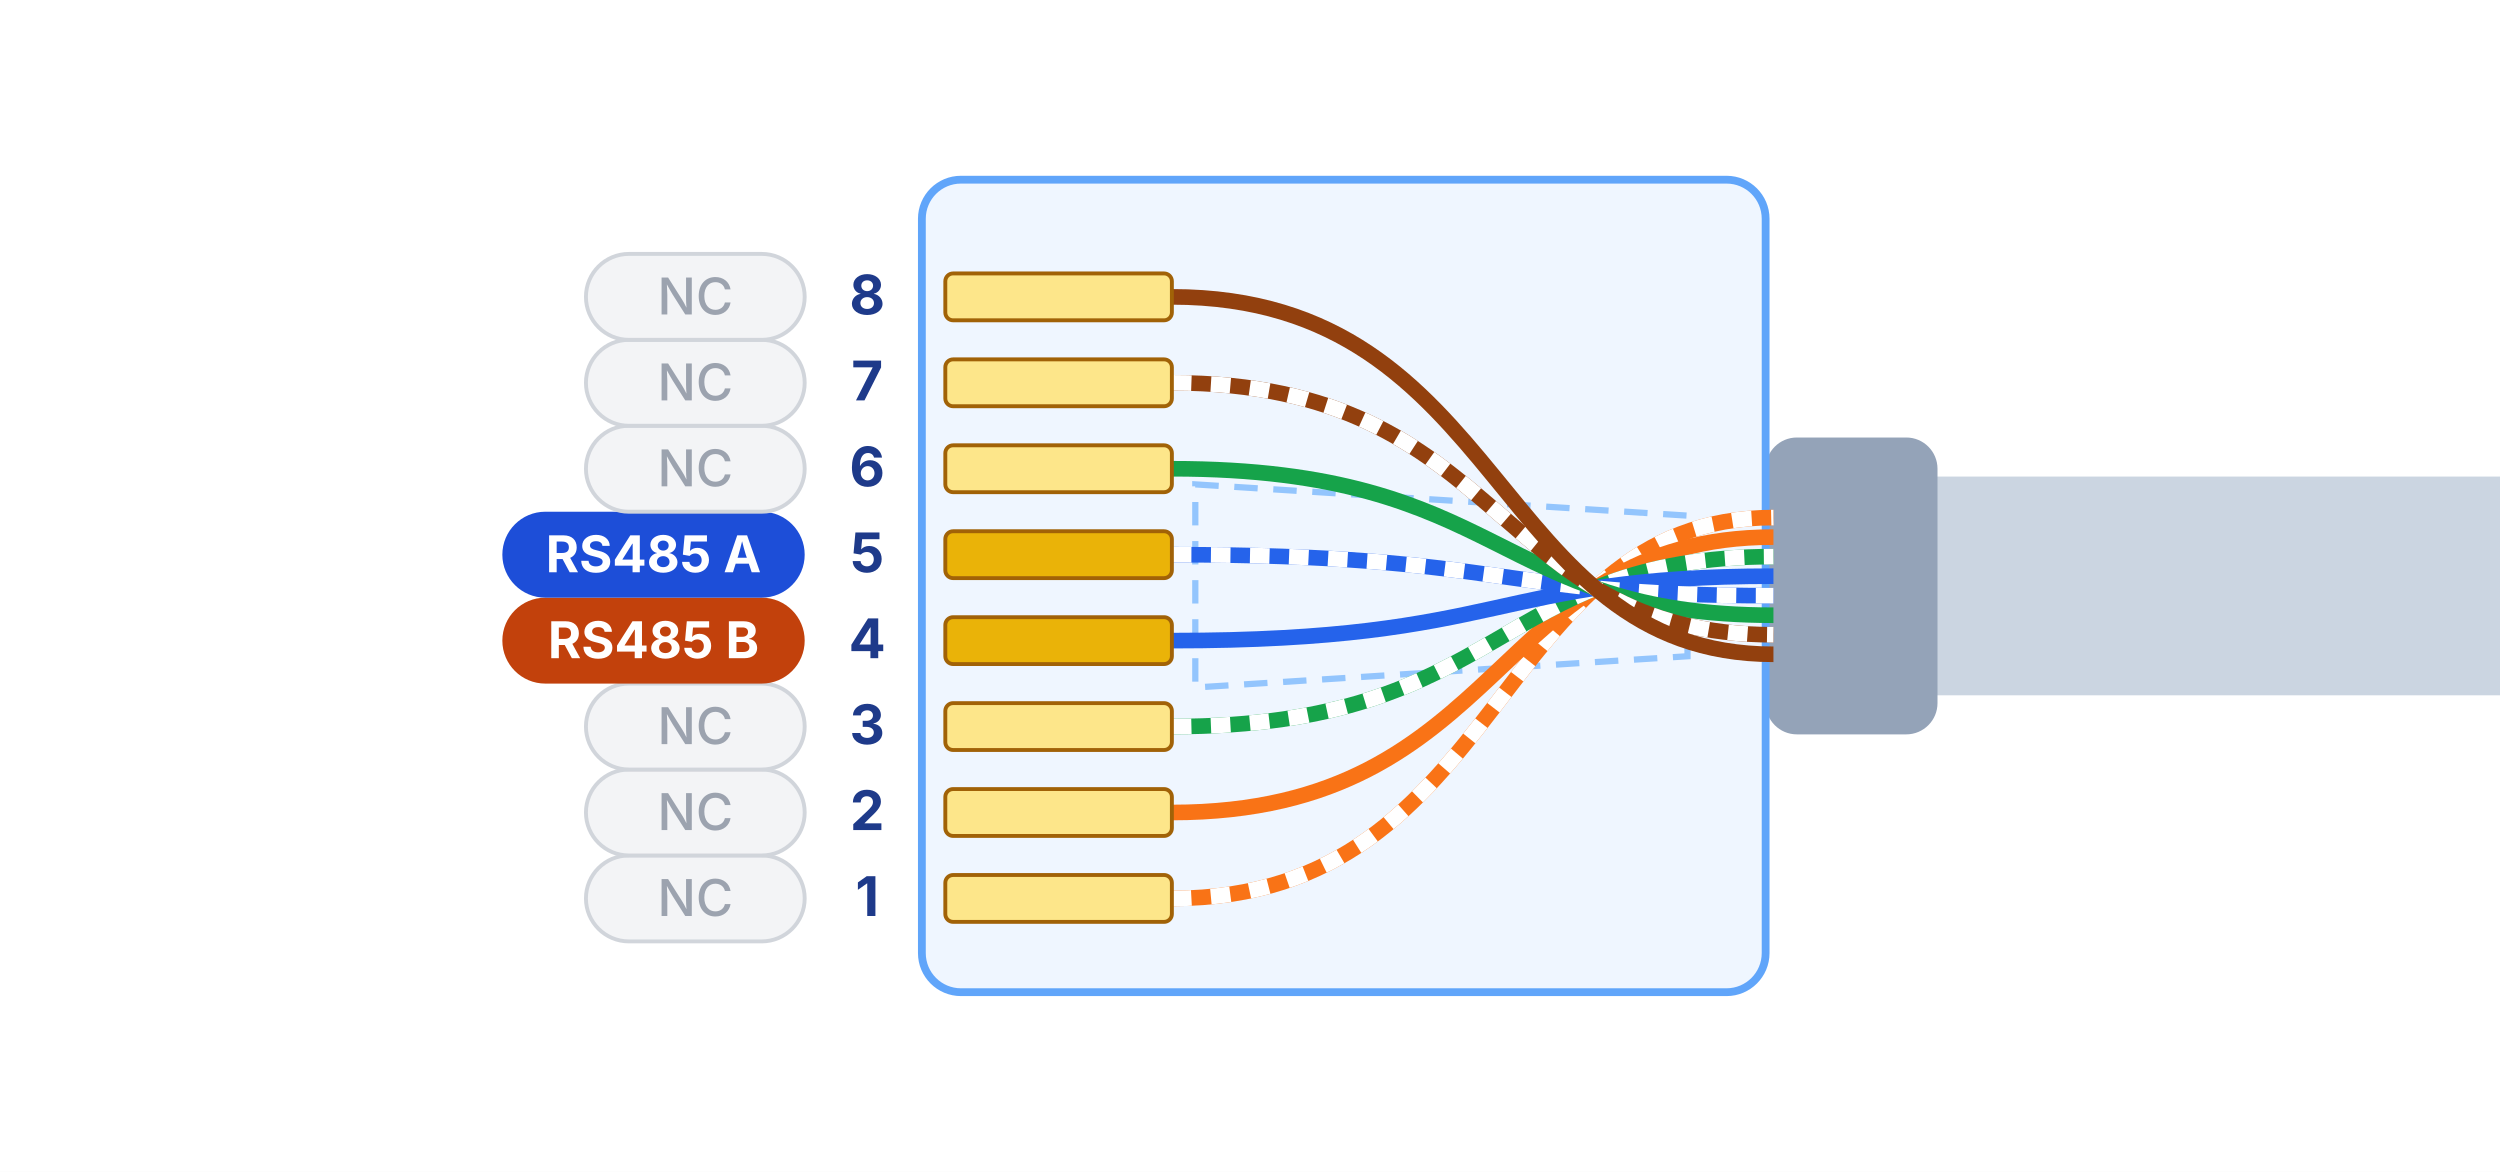
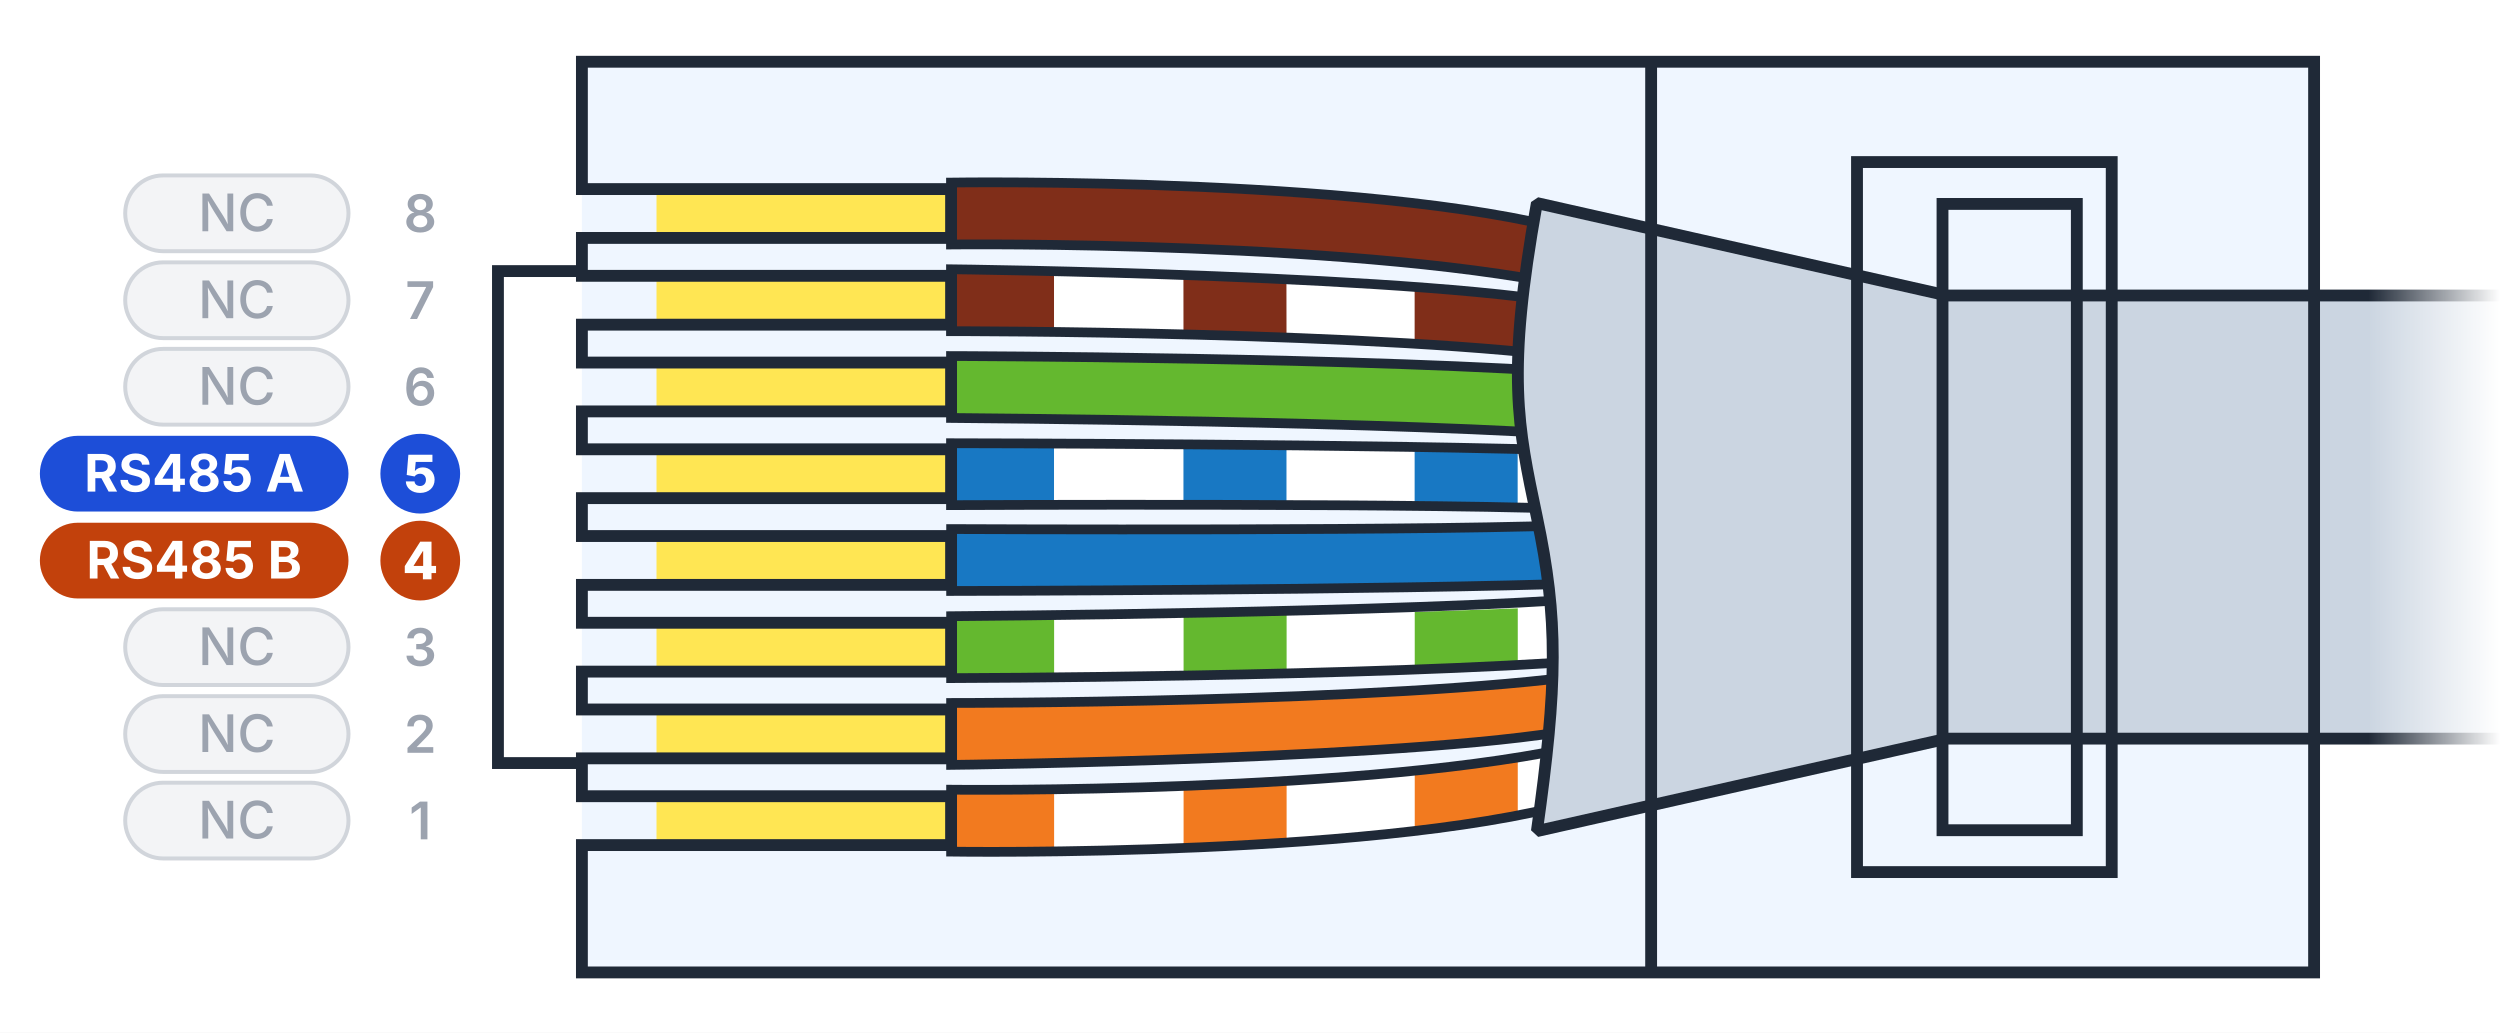
- <svg xmlns="http://www.w3.org/2000/svg" viewBox="0 0 640 300" width="640" height="300" role="img" aria-labelledby="t">
-   <rect width="640" height="300" fill="#ffffff" />
-   <rect x="492" y="122" width="148" height="56" fill="#cbd5e1" />
-   <rect x="452" y="112" width="44" height="76" rx="8" fill="#94a3b8" />
-   <rect x="236" y="46" width="216" height="208" rx="10" fill="#eff6ff" stroke="#60a5fa" stroke-width="2" />
-   <path d="M306,124.0 L432,132.0 L432,168.0 L306,176.0 Z" fill="none" stroke="#93c5fd" stroke-width="1.6" stroke-dasharray="6 4" />
-   <path d="M300,230 C386,230 382,132.5 454,132.5" fill="none" stroke="#f97316" stroke-width="4" />
-   <path d="M300,230 C386,230 382,132.5 454,132.5" fill="none" stroke="#ffffff" stroke-width="4" stroke-dasharray="5 5" />
-   <path d="M300,208 C386,208 382,137.5 454,137.5" fill="none" stroke="#f97316" stroke-width="4" />
-   <path d="M300,186 C386,186 382,142.5 454,142.5" fill="none" stroke="#16a34a" stroke-width="4" />
-   <path d="M300,186 C386,186 382,142.5 454,142.5" fill="none" stroke="#ffffff" stroke-width="4" stroke-dasharray="5 5" />
-   <path d="M300,164 C386,164 382,147.5 454,147.5" fill="none" stroke="#2563eb" stroke-width="4" />
-   <path d="M300,142 C386,142 382,152.5 454,152.5" fill="none" stroke="#2563eb" stroke-width="4" />
-   <path d="M300,142 C386,142 382,152.5 454,152.5" fill="none" stroke="#ffffff" stroke-width="4" stroke-dasharray="5 5" />
-   <path d="M300,120 C386,120 382,157.5 454,157.5" fill="none" stroke="#16a34a" stroke-width="4" />
-   <path d="M300,98 C386,98 382,162.5 454,162.5" fill="none" stroke="#92400e" stroke-width="4" />
-   <path d="M300,98 C386,98 382,162.5 454,162.5" fill="none" stroke="#ffffff" stroke-width="4" stroke-dasharray="5 5" />
-   <path d="M300,76 C386,76 382,167.5 454,167.5" fill="none" stroke="#92400e" stroke-width="4" />
-   <rect x="242" y="224" width="58" height="12" rx="2" fill="#fde68a" stroke="#a16207" stroke-width="1" />
-   <text x="222" y="234.5" text-anchor="middle" font-size="14" font-weight="700" fill="#1e3a8a" font-family="Inter, 'Segoe UI', Roboto, Helvetica, Arial, sans-serif">1</text>
-   <rect x="150.0" y="219.0" width="56.0" height="22" rx="11" fill="#f3f4f6" stroke="#d1d5db" />
-   <text x="178.0" y="234.5" text-anchor="middle" font-size="13" font-weight="500" fill="#9ca3af" font-family="Inter, 'Segoe UI', Roboto, Helvetica, Arial, sans-serif">NC</text>
-   <rect x="242" y="202" width="58" height="12" rx="2" fill="#fde68a" stroke="#a16207" stroke-width="1" />
-   <text x="222" y="212.5" text-anchor="middle" font-size="14" font-weight="700" fill="#1e3a8a" font-family="Inter, 'Segoe UI', Roboto, Helvetica, Arial, sans-serif">2</text>
-   <rect x="150.0" y="197.0" width="56.0" height="22" rx="11" fill="#f3f4f6" stroke="#d1d5db" />
-   <text x="178.0" y="212.5" text-anchor="middle" font-size="13" font-weight="500" fill="#9ca3af" font-family="Inter, 'Segoe UI', Roboto, Helvetica, Arial, sans-serif">NC</text>
-   <rect x="242" y="180" width="58" height="12" rx="2" fill="#fde68a" stroke="#a16207" stroke-width="1" />
-   <text x="222" y="190.5" text-anchor="middle" font-size="14" font-weight="700" fill="#1e3a8a" font-family="Inter, 'Segoe UI', Roboto, Helvetica, Arial, sans-serif">3</text>
-   <rect x="150.0" y="175.0" width="56.0" height="22" rx="11" fill="#f3f4f6" stroke="#d1d5db" />
-   <text x="178.0" y="190.5" text-anchor="middle" font-size="13" font-weight="500" fill="#9ca3af" font-family="Inter, 'Segoe UI', Roboto, Helvetica, Arial, sans-serif">NC</text>
-   <rect x="242" y="158" width="58" height="12" rx="2" fill="#eab308" stroke="#a16207" stroke-width="1" />
-   <text x="222" y="168.5" text-anchor="middle" font-size="14" font-weight="700" fill="#1e3a8a" font-family="Inter, 'Segoe UI', Roboto, Helvetica, Arial, sans-serif">4</text>
-   <rect x="128.6" y="153.0" width="77.4" height="22" rx="11" fill="#c2410c" />
-   <text x="167.3" y="168.5" text-anchor="middle" font-size="13" font-weight="700" fill="#ffffff" font-family="Inter, 'Segoe UI', Roboto, Helvetica, Arial, sans-serif">RS485 B</text>
-   <rect x="242" y="136" width="58" height="12" rx="2" fill="#eab308" stroke="#a16207" stroke-width="1" />
-   <text x="222" y="146.5" text-anchor="middle" font-size="14" font-weight="700" fill="#1e3a8a" font-family="Inter, 'Segoe UI', Roboto, Helvetica, Arial, sans-serif">5</text>
-   <rect x="128.6" y="131.0" width="77.4" height="22" rx="11" fill="#1d4ed8" />
-   <text x="167.3" y="146.5" text-anchor="middle" font-size="13" font-weight="700" fill="#ffffff" font-family="Inter, 'Segoe UI', Roboto, Helvetica, Arial, sans-serif">RS485 A</text>
-   <rect x="242" y="114" width="58" height="12" rx="2" fill="#fde68a" stroke="#a16207" stroke-width="1" />
-   <text x="222" y="124.5" text-anchor="middle" font-size="14" font-weight="700" fill="#1e3a8a" font-family="Inter, 'Segoe UI', Roboto, Helvetica, Arial, sans-serif">6</text>
-   <rect x="150.0" y="109.0" width="56.0" height="22" rx="11" fill="#f3f4f6" stroke="#d1d5db" />
-   <text x="178.0" y="124.5" text-anchor="middle" font-size="13" font-weight="500" fill="#9ca3af" font-family="Inter, 'Segoe UI', Roboto, Helvetica, Arial, sans-serif">NC</text>
-   <rect x="242" y="92" width="58" height="12" rx="2" fill="#fde68a" stroke="#a16207" stroke-width="1" />
-   <text x="222" y="102.5" text-anchor="middle" font-size="14" font-weight="700" fill="#1e3a8a" font-family="Inter, 'Segoe UI', Roboto, Helvetica, Arial, sans-serif">7</text>
-   <rect x="150.0" y="87.0" width="56.0" height="22" rx="11" fill="#f3f4f6" stroke="#d1d5db" />
-   <text x="178.0" y="102.5" text-anchor="middle" font-size="13" font-weight="500" fill="#9ca3af" font-family="Inter, 'Segoe UI', Roboto, Helvetica, Arial, sans-serif">NC</text>
-   <rect x="242" y="70" width="58" height="12" rx="2" fill="#fde68a" stroke="#a16207" stroke-width="1" />
-   <text x="222" y="80.5" text-anchor="middle" font-size="14" font-weight="700" fill="#1e3a8a" font-family="Inter, 'Segoe UI', Roboto, Helvetica, Arial, sans-serif">8</text>
-   <rect x="150.0" y="65.0" width="56.0" height="22" rx="11" fill="#f3f4f6" stroke="#d1d5db" />
-   <text x="178.0" y="80.5" text-anchor="middle" font-size="13" font-weight="500" fill="#9ca3af" font-family="Inter, 'Segoe UI', Roboto, Helvetica, Arial, sans-serif">NC</text>
+ <svg xmlns="http://www.w3.org/2000/svg" viewBox="0 0 627 259" width="627" height="259" role="img" aria-labelledby="t">
+   <defs>
+     <linearGradient id="fade">
+       <stop offset="0" stop-color="#ffffff" stop-opacity="0" />
+       <stop offset="1" stop-color="#ffffff" />
+     </linearGradient>
+   </defs>
+   <rect width="627" height="259" fill="#ffffff" />
+   <g transform="translate(736.39,245.37) scale(-6.6)">
+     <g transform="translate(-39.048,-17.409)">
+       <rect fill="#eff6ff" x="62.687" y="17.634" width="65.823" height="34.606" />
+       <path fill="#ffffff" d="m 90.121,35.203 c 4.711,0.281 24.363,0.188 24.363,0.188 v 2.353 c 0,0 -16.54,-0.023 -24.463,-0.305" />
+       <path fill="#ffffff" d="m 90.145,40.909 c 7.688,1.102 24.34,1.092 24.34,1.092 v 2.353 c 0,0 -18.568,-0.209 -24.346,-1.467" />
+       <path fill="#ffffff" d="m 89.79,31.885 c 7.055,-0.586 24.69,-0.715 24.69,-0.715 v -2.353 c 0,0 -16.119,0.04 -24.627,0.696" />
+       <path fill="#ffffff" d="m 90.27,26.321 c 8.138,-1.922 24.211,-1.744 24.211,-1.744 v -2.353 c 0,0 -17.08,-0.258 -24.416,2.086" />
+       <path fill="none" stroke="#1f2937" stroke-width="0.45" d="m 128.51,44.285 h 3.19 v -18.695 h -3.19" />
+       <g transform="rotate(180,86.865,34.937)">
+         <rect fill="#1878c3" x="68.079" y="32.130" width="3.915" height="2.353" />
+         <path fill="#1878c3" d="m 76.864,32.274 3.915,0.077 v 2.222 l -3.915,-0.089 z" />
+         <rect fill="#1878c3" x="59.245" y="32.130" width="3.915" height="2.353" />
+       </g>
+       <g transform="rotate(180,86.865,34.937)">
+         <path fill="#802e19" d="m 68.078,25.642 3.914,0.122 0.003,2.22 -3.915,-0.11 z" />
+         <path fill="#802e19" d="m 76.864,26.191 3.915,0.36 v 2.093 l -3.915,-0.293 z" />
+         <rect fill="#802e19" x="59.245" y="25.520" width="3.915" height="2.353" />
+       </g>
+       <g>
+         <rect fill="#ffe653" transform="scale(-1)" x="-125.675" y="-37.513" width="11.194" height="1.856" />
+         <rect fill="#ffe653" transform="scale(-1)" x="-125.675" y="-40.809" width="11.194" height="1.856" />
+         <rect fill="#ffe653" transform="scale(-1)" x="-125.675" y="-44.105" width="11.194" height="1.856" />
+         <rect fill="#ffe653" transform="scale(-1)" x="-125.675" y="-47.401" width="11.194" height="1.856" />
+         <rect fill="#ffe653" transform="scale(-1)" x="-125.675" y="-24.329" width="11.194" height="1.856" />
+         <rect fill="#ffe653" transform="scale(-1)" x="-125.675" y="-27.625" width="11.194" height="1.856" />
+         <rect fill="#ffe653" transform="scale(-1)" x="-125.675" y="-30.921" width="11.194" height="1.856" />
+         <rect fill="#ffe653" transform="scale(-1)" x="-125.675" y="-34.217" width="11.194" height="1.856" />
+       </g>
+       <g transform="rotate(180,86.865,34.937)">
+         <path fill="#64b82f" d="m 68.084,41.059 3.915,-0.09 v -2.327 l -3.915,0.063 z" />
+         <path fill="#64b82f" d="m 76.868,40.848 3.915,-0.159 10e-7,-2.284 -3.915,0.138 z" />
+         <rect fill="#64b82f" transform="scale(1,-1)" x="59.249" y="-41.058" width="3.915" height="2.353" />
+       </g>
+       <g transform="rotate(180,86.865,34.937)">
+         <path fill="#f27a1f" d="m 68.084,47.513 3.915,-0.208 v -2.506 l -3.915,0.211 z" />
+         <path fill="#f27a1f" d="m 76.868,46.866 3.915,-0.591 v -2.262 l -3.915,0.422 z" />
+         <rect fill="#f27a1f" transform="scale(1,-1)" x="59.249" y="-47.650" width="3.915" height="2.353" />
+       </g>
+       <path fill="none" stroke="#1f2937" stroke-width="0.37" d="m 90.121,35.203 c 4.711,0.281 24.363,0.188 24.363,0.188 v 2.353 c 0,0 -16.54,-0.023 -24.463,-0.305" />
+       <path fill="#64b82f" stroke="#1f2937" stroke-width="0.37" d="m 89.794,37.989 c 7.055,0.586 24.69,0.715 24.69,0.715 v 2.353 c 0,0 -16.119,-0.04 -24.627,-0.696" />
+       <path fill="none" stroke="#1f2937" stroke-width="0.37" d="m 90.145,40.909 c 7.688,1.102 24.34,1.092 24.34,1.092 v 2.353 c 0,0 -18.568,-0.209 -24.346,-1.467" />
+       <path fill="#802e19" stroke="#1f2937" stroke-width="0.37" d="m 90.274,43.552 c 8.138,1.922 24.211,1.744 24.211,1.744 v 2.353 c 0,0 -17.08,0.258 -24.416,-2.086" />
+       <path fill="#1878c3" stroke="#1f2937" stroke-width="0.37" d="m 90.117,34.67 c 4.711,-0.281 24.363,-0.188 24.363,-0.188 v -2.353 c 0,0 -16.54,0.023 -24.463,0.305" />
+       <path fill="none" stroke="#1f2937" stroke-width="0.37" d="m 89.79,31.885 c 7.055,-0.586 24.69,-0.715 24.69,-0.715 v -2.353 c 0,0 -16.119,0.04 -24.627,0.696" />
+       <path fill="#f27a1f" stroke="#1f2937" stroke-width="0.37" d="m 90.141,28.965 c 7.688,-1.102 24.34,-1.092 24.34,-1.092 v -2.353 c 0,0 -18.568,0.209 -24.346,1.467" />
+       <path fill="none" stroke="#1f2937" stroke-width="0.37" d="m 90.27,26.321 c 8.138,-1.922 24.211,-1.744 24.211,-1.744 v -2.353 c 0,0 -17.08,-0.258 -24.416,2.086" />
+       <path fill="#cbd5e1" stroke="#1f2937" stroke-width="0.45" stroke-linejoin="bevel" d="M 40.445,26.518 H 76.642 l 15.579,-3.514 c -0.79,5.596 -0.82,8.041 0,11.933 0.73,3.467 1.172,5.417 0,11.933 L 76.642,43.357 H 40.445 c 2.983,-4.243 1.724,-5.768 0.033,-8.718 -1.691,-2.95 -1.425,-5.038 -0.033,-8.121 z" />
+       <path fill="#94a3b8" stroke="#1f2937" stroke-width="0.45" stroke-linejoin="bevel" d="m 40.601,34.819 c -1.999,3.197 -1.482,6.118 -0.156,8.538 2.343,-3.485 2.433,-4.662 0.156,-8.538 z" />
+       <path fill="none" stroke="#1f2937" stroke-width="0.45" d="M 87.879,52.24 V 17.634" />
+       <rect fill="none" stroke="#1f2937" stroke-width="0.45" transform="scale(-1)" x="-80.056" y="-48.428" width="9.679" height="26.981" />
+       <rect fill="none" stroke="#1f2937" stroke-width="0.45" transform="scale(-1)" x="-76.807" y="-46.837" width="5.104" height="23.799" />
+       <path fill="none" stroke="#1f2937" stroke-width="0.45" d="m 128.51,47.401 h -14.029 v -1.856 h 14.029 v -1.44 h -14.029 v -1.856 h 14.029 v -1.44 h -14.029 v -1.856 h 14.029 v -1.44 h -14.029 v -1.856 H 128.51 V 34.217 H 114.481 V 32.361 h 14.029 v -1.44 h -14.029 v -1.856 H 128.51 V 27.626 H 114.481 V 25.769 H 128.51 V 24.33 H 114.481 V 22.473 H 128.51 V 17.634 H 62.687 V 52.24 H 128.51 Z" />
+     </g>
+   </g>
+   <rect x="594.0" y="0" width="33.0" height="259" fill="url(#fade)" />
+   <text x="105.4" y="58.2" text-anchor="middle" font-size="13" font-weight="600" fill="#9ca3af" font-family="Inter, 'Segoe UI', Roboto, Helvetica, Arial, sans-serif">8</text>
+   <rect x="31.4" y="44.0" width="56.0" height="19" rx="9.5" fill="#f3f4f6" stroke="#d1d5db" />
+   <text x="59.4" y="58.0" text-anchor="middle" font-size="13" font-weight="500" fill="#9ca3af" font-family="Inter, 'Segoe UI', Roboto, Helvetica, Arial, sans-serif">NC</text>
+   <text x="105.4" y="80.0" text-anchor="middle" font-size="13" font-weight="600" fill="#9ca3af" font-family="Inter, 'Segoe UI', Roboto, Helvetica, Arial, sans-serif">7</text>
+   <rect x="31.4" y="65.8" width="56.0" height="19" rx="9.5" fill="#f3f4f6" stroke="#d1d5db" />
+   <text x="59.4" y="79.8" text-anchor="middle" font-size="13" font-weight="500" fill="#9ca3af" font-family="Inter, 'Segoe UI', Roboto, Helvetica, Arial, sans-serif">NC</text>
+   <text x="105.4" y="101.7" text-anchor="middle" font-size="13" font-weight="600" fill="#9ca3af" font-family="Inter, 'Segoe UI', Roboto, Helvetica, Arial, sans-serif">6</text>
+   <rect x="31.4" y="87.5" width="56.0" height="19" rx="9.5" fill="#f3f4f6" stroke="#d1d5db" />
+   <text x="59.4" y="101.5" text-anchor="middle" font-size="13" font-weight="500" fill="#9ca3af" font-family="Inter, 'Segoe UI', Roboto, Helvetica, Arial, sans-serif">NC</text>
+   <circle cx="105.4" cy="118.8" r="10" fill="#1d4ed8" />
+   <text x="105.4" y="123.5" text-anchor="middle" font-size="13" font-weight="800" fill="#ffffff" font-family="Inter, 'Segoe UI', Roboto, Helvetica, Arial, sans-serif">5</text>
+   <rect x="10.0" y="109.3" width="77.4" height="19" rx="9.5" fill="#1d4ed8" />
+   <text x="48.7" y="123.3" text-anchor="middle" font-size="13" font-weight="700" fill="#ffffff" font-family="Inter, 'Segoe UI', Roboto, Helvetica, Arial, sans-serif">RS485 A</text>
+   <circle cx="105.4" cy="140.6" r="10" fill="#c2410c" />
+   <text x="105.4" y="145.3" text-anchor="middle" font-size="13" font-weight="800" fill="#ffffff" font-family="Inter, 'Segoe UI', Roboto, Helvetica, Arial, sans-serif">4</text>
+   <rect x="10.0" y="131.1" width="77.4" height="19" rx="9.5" fill="#c2410c" />
+   <text x="48.7" y="145.1" text-anchor="middle" font-size="13" font-weight="700" fill="#ffffff" font-family="Inter, 'Segoe UI', Roboto, Helvetica, Arial, sans-serif">RS485 B</text>
+   <text x="105.4" y="167.0" text-anchor="middle" font-size="13" font-weight="600" fill="#9ca3af" font-family="Inter, 'Segoe UI', Roboto, Helvetica, Arial, sans-serif">3</text>
+   <rect x="31.4" y="152.8" width="56.0" height="19" rx="9.5" fill="#f3f4f6" stroke="#d1d5db" />
+   <text x="59.4" y="166.8" text-anchor="middle" font-size="13" font-weight="500" fill="#9ca3af" font-family="Inter, 'Segoe UI', Roboto, Helvetica, Arial, sans-serif">NC</text>
+   <text x="105.4" y="188.8" text-anchor="middle" font-size="13" font-weight="600" fill="#9ca3af" font-family="Inter, 'Segoe UI', Roboto, Helvetica, Arial, sans-serif">2</text>
+   <rect x="31.4" y="174.6" width="56.0" height="19" rx="9.5" fill="#f3f4f6" stroke="#d1d5db" />
+   <text x="59.4" y="188.6" text-anchor="middle" font-size="13" font-weight="500" fill="#9ca3af" font-family="Inter, 'Segoe UI', Roboto, Helvetica, Arial, sans-serif">NC</text>
+   <text x="105.4" y="210.5" text-anchor="middle" font-size="13" font-weight="600" fill="#9ca3af" font-family="Inter, 'Segoe UI', Roboto, Helvetica, Arial, sans-serif">1</text>
+   <rect x="31.4" y="196.3" width="56.0" height="19" rx="9.5" fill="#f3f4f6" stroke="#d1d5db" />
+   <text x="59.4" y="210.3" text-anchor="middle" font-size="13" font-weight="500" fill="#9ca3af" font-family="Inter, 'Segoe UI', Roboto, Helvetica, Arial, sans-serif">NC</text>
</svg>
